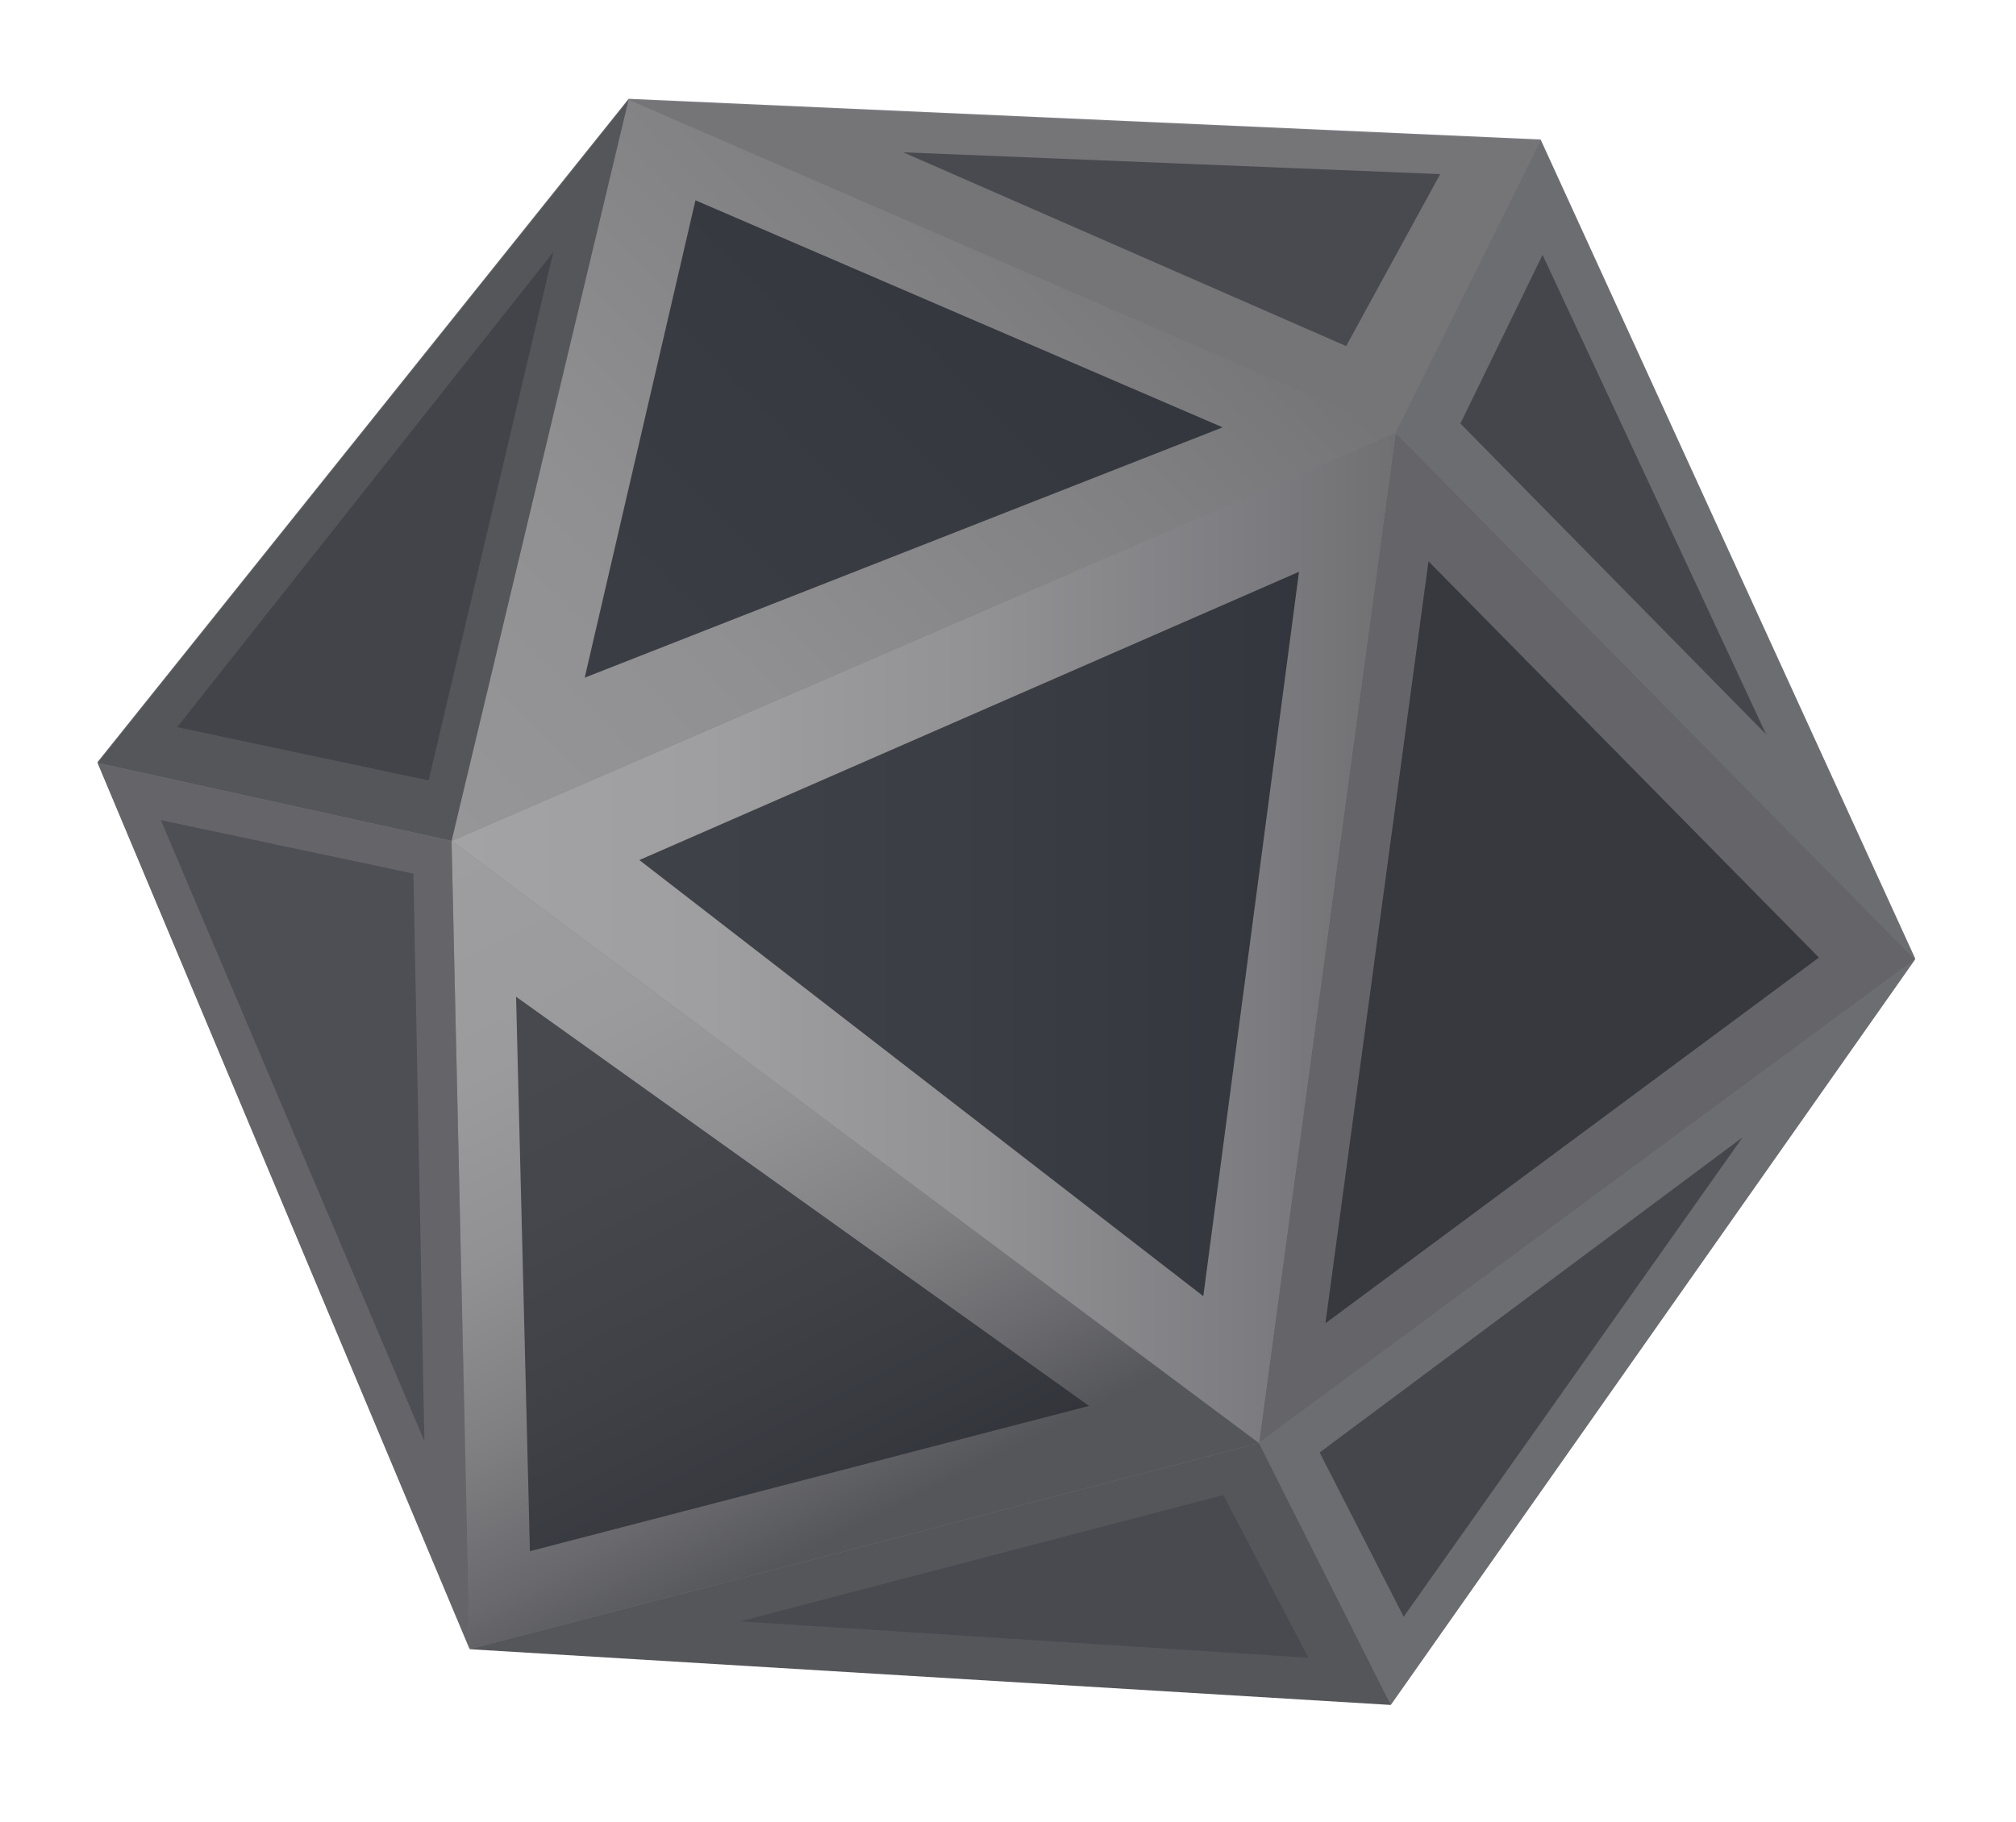
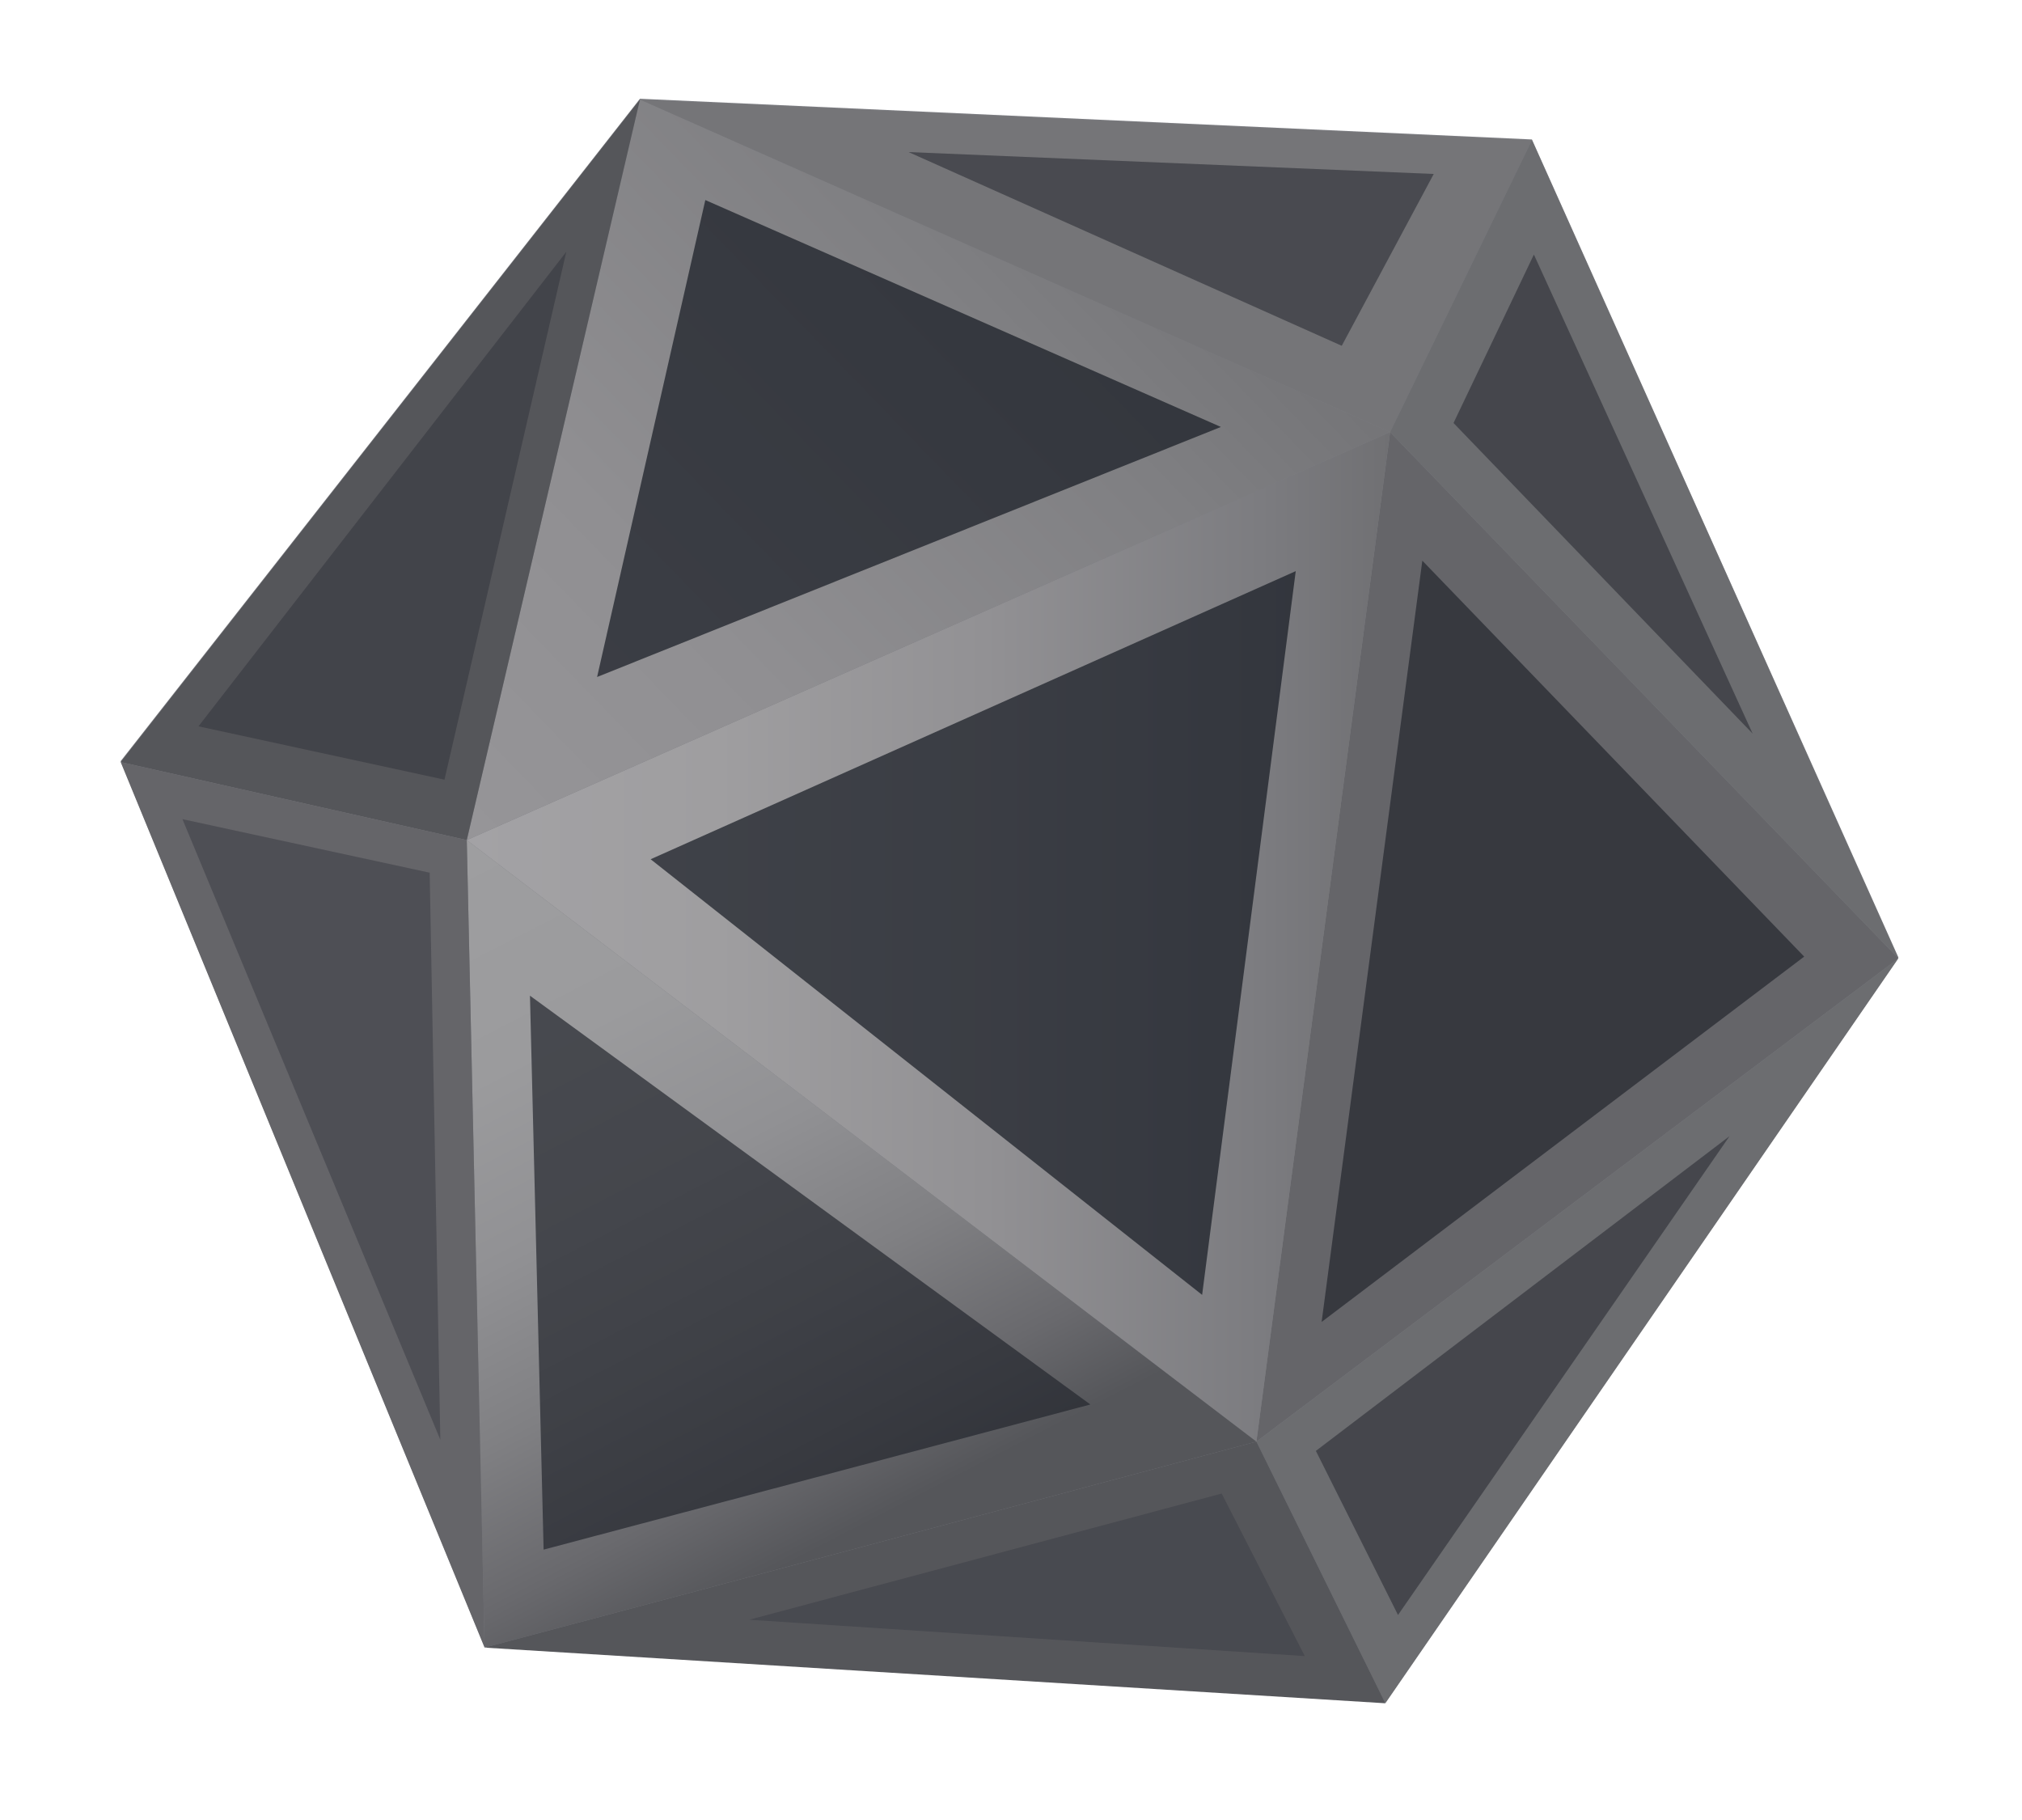
- <svg xmlns="http://www.w3.org/2000/svg" version="1.1" id="Layer_1" x="0px" y="0px" width="896.076px" height="810px" viewBox="0 0 896.076 810" enable-background="new 0 0 896.076 810" xml:space="preserve">
-   <g>
-     <polygon opacity="0.7" fill="#45464D" points="684.785,62.012 279.391,43.92 43.353,338.768 208.746,732.812 618.195,757.601    851.266,426.113  " />
-     <g>
-       <polygon fill="#656569" points="851.266,426.527 620.33,192.34 559.592,641.584   " />
-       <linearGradient id="SVGID_1_" gradientUnits="userSpaceOnUse" x1="200.71" y1="416.962" x2="620.33" y2="416.962">
-         <stop offset="0" style="stop-color:#A3A2A5" />
-         <stop offset="0.271" style="stop-color:#9F9EA0" />
-         <stop offset="0.561" style="stop-color:#929194" />
-         <stop offset="0.859" style="stop-color:#7C7C80" />
-         <stop offset="1" style="stop-color:#707073" />
-       </linearGradient>
-       <polygon fill="url(#SVGID_1_)" points="200.71,373.854 620.33,192.34 559.592,641.584   " />
-       <linearGradient id="SVGID_2_" gradientUnits="userSpaceOnUse" x1="197.935" y1="367.832" x2="496.087" y2="72.558">
-         <stop offset="0" style="stop-color:#969598" />
-         <stop offset="0.34" style="stop-color:#908F92" />
-         <stop offset="0.792" style="stop-color:#7F7F82" />
-         <stop offset="1" style="stop-color:#757578" />
-       </linearGradient>
-       <polygon fill="url(#SVGID_2_)" points="620.33,192.34 279.391,44.335 200.71,373.854   " />
-       <linearGradient id="SVGID_3_" gradientUnits="userSpaceOnUse" x1="220.916" y1="363.666" x2="380.185" y2="679.506">
-         <stop offset="0" style="stop-color:#9E9EA0" />
-         <stop offset="0.276" style="stop-color:#9B9B9D" />
-         <stop offset="0.494" style="stop-color:#919194" />
-         <stop offset="0.692" style="stop-color:#808083" />
-         <stop offset="0.878" style="stop-color:#69696D" />
-         <stop offset="1" style="stop-color:#55565A" />
-       </linearGradient>
-       <polygon fill="url(#SVGID_3_)" points="200.71,373.854 208.746,733.228 559.592,641.584   " />
-       <polygon fill="#757578" points="620.33,192.34 684.785,62.427 279.391,44.335   " />
-       <polygon fill="#6C6D70" points="684.785,62.427 851.266,426.527 620.33,192.34   " />
-       <polygon fill="#6C6D70" points="851.266,426.527 618.195,758.015 559.592,641.584   " />
-       <polygon fill="#55565A" points="618.195,758.015 208.746,733.228 559.592,641.584   " />
-       <polygon fill="#55565A" points="279.391,44.335 43.353,339.182 200.71,373.854   " />
-       <polygon fill="#656569" points="43.353,339.182 208.746,733.228 200.71,373.854   " />
-       <polygon opacity="0.7" fill="#151A22" points="577.386,254.212 534.854,576.277 284.176,382.374   " />
-       <polygon opacity="0.7" fill="#151A22" points="543.44,189.992 309.117,89.053 259.895,301.28   " />
-       <polygon opacity="0.7" fill="#23262E" points="484.048,625.068 229.384,443.142 235.543,689.66   " />
-       <polygon opacity="0.7" fill="#23262E" points="808.476,425.723 634.935,249.55 589.129,588.326   " />
-       <polygon opacity="0.7" fill="#43444B" points="543.756,664.691 581.555,737.034 328.979,720.854   " />
-       <polygon opacity="0.7" fill="#34363D" points="774.56,505.654 586.556,645.771 623.913,718.809   " />
-       <polygon opacity="0.7" fill="#34363D" points="685.632,113.299 785.035,326.52 649.118,188.295   " />
-       <polygon opacity="0.7" fill="#36383F" points="640.137,77.41 598.339,153.872 401.46,67.719   " />
-       <polygon opacity="0.7" fill="#3B3C43" points="245.925,112.093 190.52,346.971 78.747,323.285   " />
-       <polygon opacity="0.7" fill="#45464D" points="183.779,388.397 188.656,640.808 71.468,364.609   " />
+ <svg xmlns="http://www.w3.org/2000/svg" xmlns:xlink="http://www.w3.org/1999/xlink" width="40px" height="36px" viewBox="0 0 39 36" version="1.1">
+   <defs>
+     <filter id="alpha" filterUnits="objectBoundingBox" x="0%" y="0%" width="100%" height="100%">
+       <feColorMatrix type="matrix" in="SourceGraphic" values="0 0 0 0 1 0 0 0 0 1 0 0 0 0 1 0 0 0 1 0" />
+     </filter>
+     <mask id="mask0">
+       <g filter="url(#alpha)">
+         <rect x="0" y="0" width="39" height="36" style="fill:rgb(0%,0%,0%);fill-opacity:0.702;stroke:none;" />
+       </g>
+     </mask>
+     <clipPath id="clip1">
+       <rect x="0" y="0" width="39" height="36" />
+     </clipPath>
+     <g id="surface5" clip-path="url(#clip1)">
+       <path style=" stroke:none;fill-rule:nonzero;fill:rgb(27.059%,27.451%,30.196%);fill-opacity:1;" d="M 29.805 2.758 L 12.16 1.953 L 1.887 15.055 L 9.086 32.57 L 26.906 33.672 L 37.055 18.938 Z M 29.805 2.758 " />
    </g>
+     <linearGradient id="linear0" gradientUnits="userSpaceOnUse" x1="200.71" y1="416.962" x2="620.33" y2="416.962" gradientTransform="matrix(0.0435268,0,0,0.0444444,0,0)">
+       <stop offset="0" style="stop-color:rgb(63.922%,63.529%,64.706%);stop-opacity:1;" />
+       <stop offset="0.271" style="stop-color:rgb(62.353%,61.961%,62.745%);stop-opacity:1;" />
+       <stop offset="0.561" style="stop-color:rgb(57.255%,56.863%,58.039%);stop-opacity:1;" />
+       <stop offset="0.859" style="stop-color:rgb(48.627%,48.627%,50.196%);stop-opacity:1;" />
+       <stop offset="1" style="stop-color:rgb(43.922%,43.922%,45.098%);stop-opacity:1;" />
+     </linearGradient>
+     <linearGradient id="linear1" gradientUnits="userSpaceOnUse" x1="197.935" y1="367.832" x2="496.087" y2="72.558" gradientTransform="matrix(0.0435268,0,0,0.0444444,0,0)">
+       <stop offset="0" style="stop-color:rgb(58.824%,58.431%,59.608%);stop-opacity:1;" />
+       <stop offset="0.34" style="stop-color:rgb(56.471%,56.078%,57.255%);stop-opacity:1;" />
+       <stop offset="0.792" style="stop-color:rgb(49.804%,49.804%,50.98%);stop-opacity:1;" />
+       <stop offset="1" style="stop-color:rgb(45.882%,45.882%,47.059%);stop-opacity:1;" />
+     </linearGradient>
+     <linearGradient id="linear2" gradientUnits="userSpaceOnUse" x1="220.916" y1="363.666" x2="380.185" y2="679.506" gradientTransform="matrix(0.0435268,0,0,0.0444444,0,0)">
+       <stop offset="0" style="stop-color:rgb(61.961%,61.961%,62.745%);stop-opacity:1;" />
+       <stop offset="0.276" style="stop-color:rgb(60.784%,60.784%,61.569%);stop-opacity:1;" />
+       <stop offset="0.494" style="stop-color:rgb(56.863%,56.863%,58.039%);stop-opacity:1;" />
+       <stop offset="0.692" style="stop-color:rgb(50.196%,50.196%,51.373%);stop-opacity:1;" />
+       <stop offset="0.878" style="stop-color:rgb(41.176%,41.176%,42.745%);stop-opacity:1;" />
+       <stop offset="1" style="stop-color:rgb(33.333%,33.725%,35.294%);stop-opacity:1;" />
+     </linearGradient>
+     <mask id="mask1">
+       <g filter="url(#alpha)">
+         <rect x="0" y="0" width="39" height="36" style="fill:rgb(0%,0%,0%);fill-opacity:0.702;stroke:none;" />
+       </g>
+     </mask>
+     <clipPath id="clip2">
+       <rect x="0" y="0" width="39" height="36" />
+     </clipPath>
+     <g id="surface8" clip-path="url(#clip2)">
+       <path style=" stroke:none;fill-rule:nonzero;fill:rgb(8.235%,10.196%,13.333%);fill-opacity:1;" d="M 25.133 11.297 L 23.281 25.613 L 12.371 16.996 Z M 25.133 11.297 " />
+     </g>
+     <mask id="mask2">
+       <g filter="url(#alpha)">
+         <rect x="0" y="0" width="39" height="36" style="fill:rgb(0%,0%,0%);fill-opacity:0.702;stroke:none;" />
+       </g>
+     </mask>
+     <clipPath id="clip3">
+       <rect x="0" y="0" width="39" height="36" />
+     </clipPath>
+     <g id="surface11" clip-path="url(#clip3)">
+       <path style=" stroke:none;fill-rule:nonzero;fill:rgb(8.235%,10.196%,13.333%);fill-opacity:1;" d="M 23.652 8.445 L 13.453 3.957 L 11.312 13.391 Z M 23.652 8.445 " />
+     </g>
+     <mask id="mask3">
+       <g filter="url(#alpha)">
+         <rect x="0" y="0" width="39" height="36" style="fill:rgb(0%,0%,0%);fill-opacity:0.702;stroke:none;" />
+       </g>
+     </mask>
+     <clipPath id="clip4">
+       <rect x="0" y="0" width="39" height="36" />
+     </clipPath>
+     <g id="surface14" clip-path="url(#clip4)">
+       <path style=" stroke:none;fill-rule:nonzero;fill:rgb(13.725%,14.902%,18.039%);fill-opacity:1;" d="M 21.07 27.781 L 9.984 19.695 L 10.254 30.652 Z M 21.07 27.781 " />
+     </g>
+     <mask id="mask4">
+       <g filter="url(#alpha)">
+         <rect x="0" y="0" width="39" height="36" style="fill:rgb(0%,0%,0%);fill-opacity:0.702;stroke:none;" />
+       </g>
+     </mask>
+     <clipPath id="clip5">
+       <rect x="0" y="0" width="39" height="36" />
+     </clipPath>
+     <g id="surface17" clip-path="url(#clip5)">
+       <path style=" stroke:none;fill-rule:nonzero;fill:rgb(13.725%,14.902%,18.039%);fill-opacity:1;" d="M 35.191 18.922 L 27.637 11.09 L 25.645 26.148 Z M 35.191 18.922 " />
+     </g>
+     <mask id="mask5">
+       <g filter="url(#alpha)">
+         <rect x="0" y="0" width="39" height="36" style="fill:rgb(0%,0%,0%);fill-opacity:0.702;stroke:none;" />
+       </g>
+     </mask>
+     <clipPath id="clip6">
+       <rect x="0" y="0" width="39" height="36" />
+     </clipPath>
+     <g id="surface20" clip-path="url(#clip6)">
+       <path style=" stroke:none;fill-rule:nonzero;fill:rgb(26.275%,26.667%,29.412%);fill-opacity:1;" d="M 23.668 29.543 L 25.312 32.758 L 14.32 32.039 Z M 23.668 29.543 " />
+     </g>
+     <mask id="mask6">
+       <g filter="url(#alpha)">
+         <rect x="0" y="0" width="39" height="36" style="fill:rgb(0%,0%,0%);fill-opacity:0.702;stroke:none;" />
+       </g>
+     </mask>
+     <clipPath id="clip7">
+       <rect x="0" y="0" width="39" height="36" />
+     </clipPath>
+     <g id="surface23" clip-path="url(#clip7)">
+       <path style=" stroke:none;fill-rule:nonzero;fill:rgb(20.392%,21.176%,23.922%);fill-opacity:1;" d="M 33.715 22.473 L 25.531 28.699 L 27.156 31.945 Z M 33.715 22.473 " />
+     </g>
+     <mask id="mask7">
+       <g filter="url(#alpha)">
+         <rect x="0" y="0" width="39" height="36" style="fill:rgb(0%,0%,0%);fill-opacity:0.702;stroke:none;" />
+       </g>
+     </mask>
+     <clipPath id="clip8">
+       <rect x="0" y="0" width="39" height="36" />
+     </clipPath>
+     <g id="surface26" clip-path="url(#clip8)">
+       <path style=" stroke:none;fill-rule:nonzero;fill:rgb(20.392%,21.176%,23.922%);fill-opacity:1;" d="M 29.844 5.035 L 34.172 14.512 L 28.254 8.367 Z M 29.844 5.035 " />
+     </g>
+     <mask id="mask8">
+       <g filter="url(#alpha)">
+         <rect x="0" y="0" width="39" height="36" style="fill:rgb(0%,0%,0%);fill-opacity:0.702;stroke:none;" />
+       </g>
+     </mask>
+     <clipPath id="clip9">
+       <rect x="0" y="0" width="39" height="36" />
+     </clipPath>
+     <g id="surface29" clip-path="url(#clip9)">
+       <path style=" stroke:none;fill-rule:nonzero;fill:rgb(21.176%,21.961%,24.706%);fill-opacity:1;" d="M 27.863 3.441 L 26.043 6.84 L 17.473 3.008 Z M 27.863 3.441 " />
+     </g>
+     <mask id="mask9">
+       <g filter="url(#alpha)">
+         <rect x="0" y="0" width="39" height="36" style="fill:rgb(0%,0%,0%);fill-opacity:0.702;stroke:none;" />
+       </g>
+     </mask>
+     <clipPath id="clip10">
+       <rect x="0" y="0" width="39" height="36" />
+     </clipPath>
+     <g id="surface32" clip-path="url(#clip10)">
+       <path style=" stroke:none;fill-rule:nonzero;fill:rgb(23.137%,23.529%,26.275%);fill-opacity:1;" d="M 10.703 4.98 L 8.293 15.422 L 3.426 14.367 Z M 10.703 4.98 " />
+     </g>
+     <mask id="mask10">
+       <g filter="url(#alpha)">
+         <rect x="0" y="0" width="39" height="36" style="fill:rgb(0%,0%,0%);fill-opacity:0.702;stroke:none;" />
+       </g>
+     </mask>
+     <clipPath id="clip11">
+       <rect x="0" y="0" width="39" height="36" />
+     </clipPath>
+     <g id="surface35" clip-path="url(#clip11)">
+       <path style=" stroke:none;fill-rule:nonzero;fill:rgb(27.059%,27.451%,30.196%);fill-opacity:1;" d="M 8 17.262 L 8.211 28.48 L 3.109 16.203 Z M 8 17.262 " />
+     </g>
+   </defs>
+   <g id="surface1">
+     <use xlink:href="#surface5" mask="url(#mask0)" />
+     <path style=" stroke:none;fill-rule:nonzero;fill:rgb(39.608%,39.608%,41.176%);fill-opacity:1;" d="M 37.055 18.957 L 27 8.547 L 24.355 28.516 Z M 37.055 18.957 " />
+     <path style=" stroke:none;fill-rule:nonzero;fill:url(#linear0);" d="M 8.734 16.617 L 27 8.547 L 24.355 28.516 Z M 8.734 16.617 " />
+     <path style=" stroke:none;fill-rule:nonzero;fill:url(#linear1);" d="M 27 8.547 L 12.16 1.969 L 8.734 16.617 Z M 27 8.547 " />
+     <path style=" stroke:none;fill-rule:nonzero;fill:url(#linear2);" d="M 8.734 16.617 L 9.086 32.59 L 24.355 28.516 Z M 8.734 16.617 " />
+     <path style=" stroke:none;fill-rule:nonzero;fill:rgb(45.882%,45.882%,47.059%);fill-opacity:1;" d="M 27 8.547 L 29.805 2.773 L 12.16 1.969 Z M 27 8.547 " />
+     <path style=" stroke:none;fill-rule:nonzero;fill:rgb(42.353%,42.745%,43.922%);fill-opacity:1;" d="M 29.805 2.773 L 37.055 18.957 L 27 8.547 Z M 29.805 2.773 " />
+     <path style=" stroke:none;fill-rule:nonzero;fill:rgb(42.353%,42.745%,43.922%);fill-opacity:1;" d="M 37.055 18.957 L 26.906 33.691 L 24.355 28.516 Z M 37.055 18.957 " />
+     <path style=" stroke:none;fill-rule:nonzero;fill:rgb(33.333%,33.725%,35.294%);fill-opacity:1;" d="M 26.906 33.691 L 9.086 32.59 L 24.355 28.516 Z M 26.906 33.691 " />
+     <path style=" stroke:none;fill-rule:nonzero;fill:rgb(33.333%,33.725%,35.294%);fill-opacity:1;" d="M 12.16 1.969 L 1.887 15.074 L 8.734 16.617 Z M 12.16 1.969 " />
+     <path style=" stroke:none;fill-rule:nonzero;fill:rgb(39.608%,39.608%,41.176%);fill-opacity:1;" d="M 1.887 15.074 L 9.086 32.59 L 8.734 16.617 Z M 1.887 15.074 " />
+     <use xlink:href="#surface8" mask="url(#mask1)" />
+     <use xlink:href="#surface11" mask="url(#mask2)" />
+     <use xlink:href="#surface14" mask="url(#mask3)" />
+     <use xlink:href="#surface17" mask="url(#mask4)" />
+     <use xlink:href="#surface20" mask="url(#mask5)" />
+     <use xlink:href="#surface23" mask="url(#mask6)" />
+     <use xlink:href="#surface26" mask="url(#mask7)" />
+     <use xlink:href="#surface29" mask="url(#mask8)" />
+     <use xlink:href="#surface32" mask="url(#mask9)" />
+     <use xlink:href="#surface35" mask="url(#mask10)" />
  </g>
</svg>
